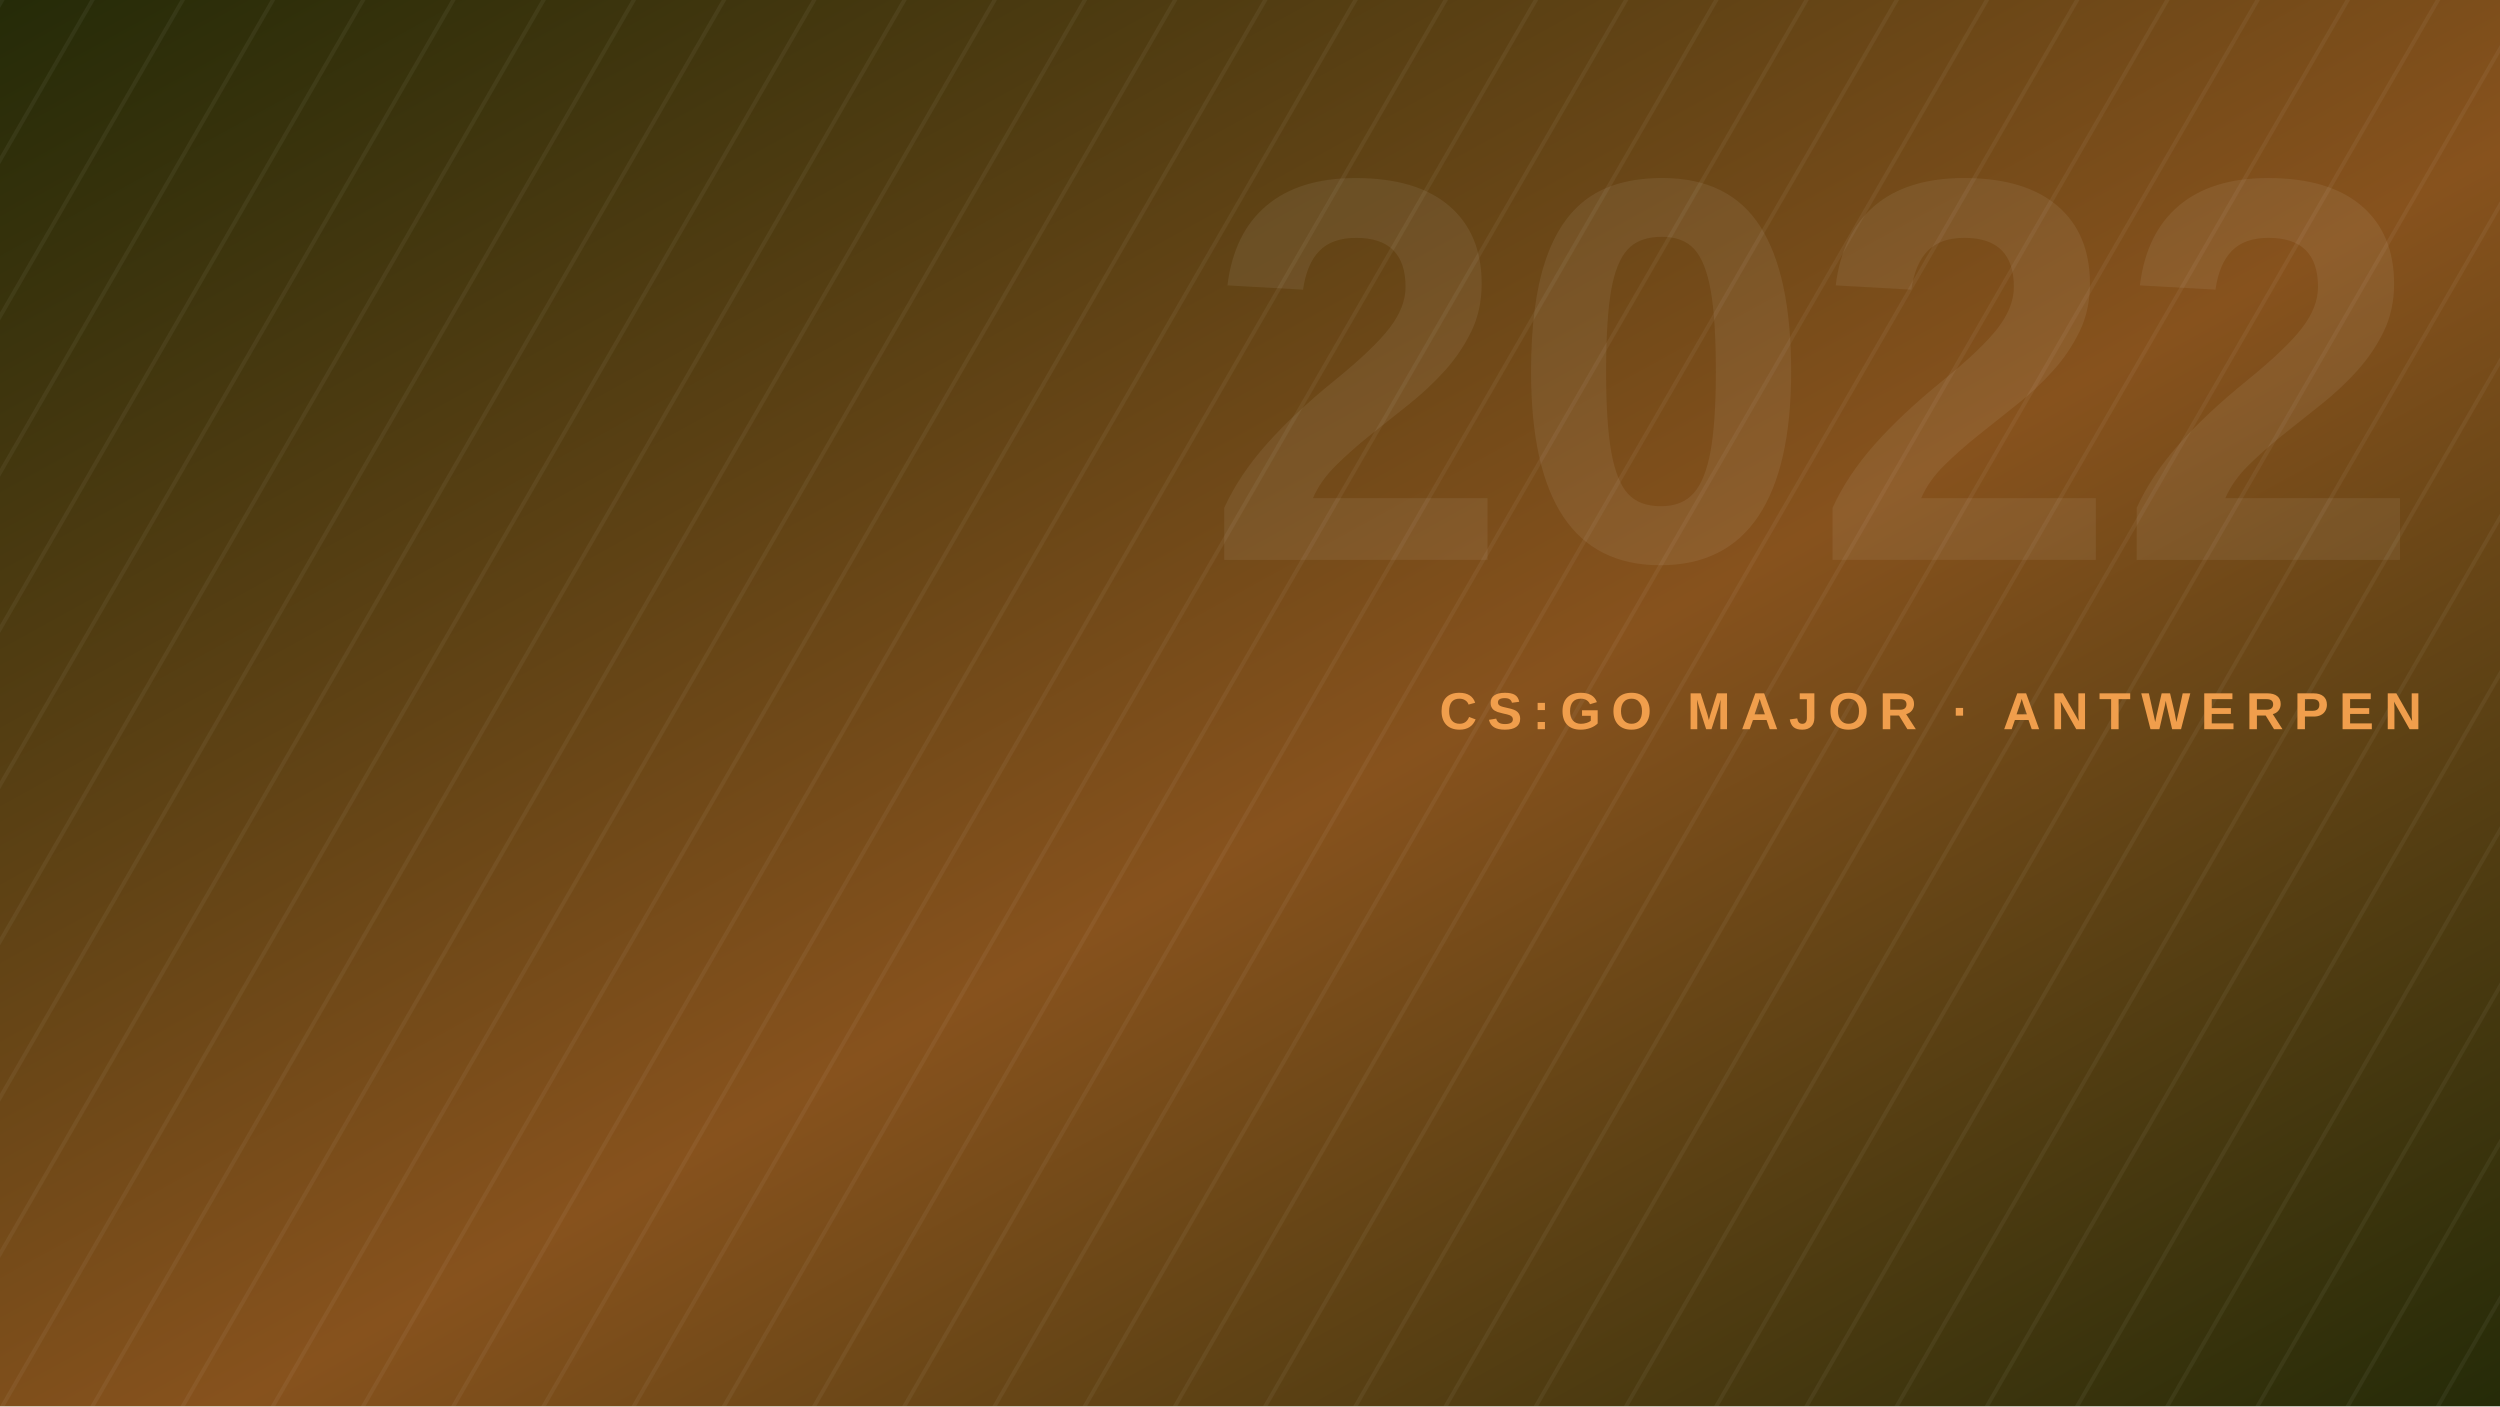
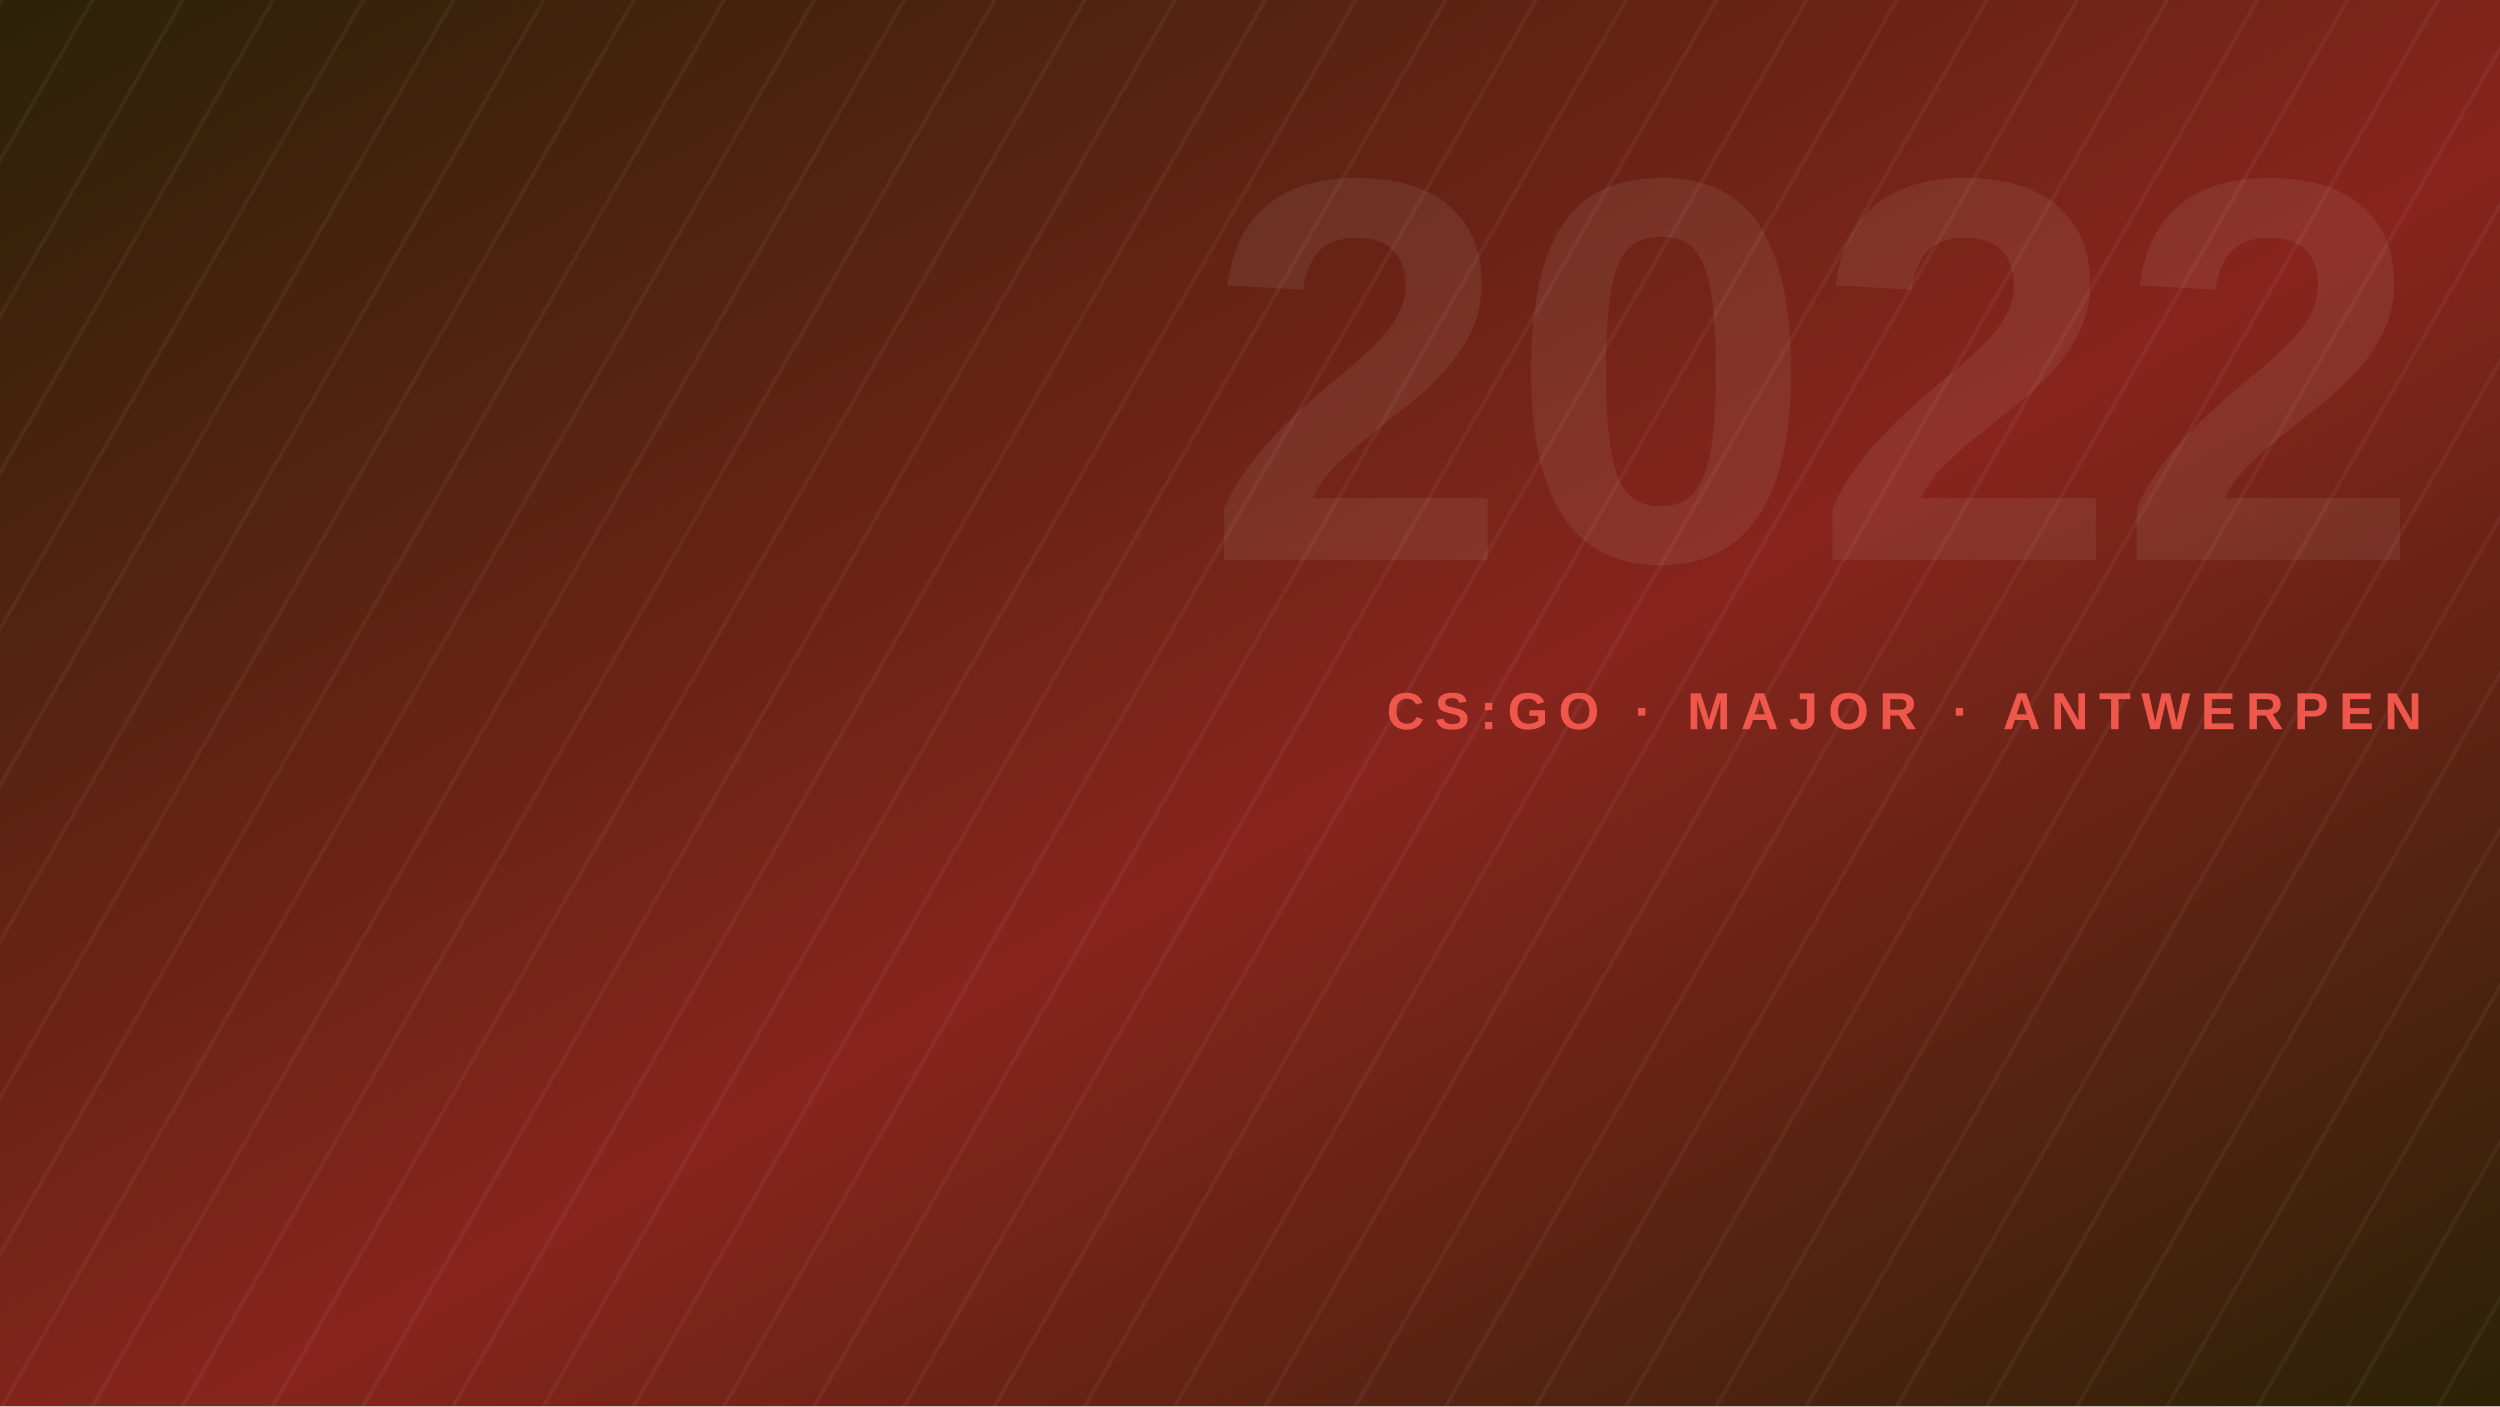
<svg xmlns="http://www.w3.org/2000/svg" width="1920" height="1080" viewBox="0 0 1920 1080">
  <defs>
    <linearGradient id="g" x1="0" y1="0" x2="1" y2="1">
-       <stop offset="0" stop-color="hsl(70,70%,10%)" />
-       <stop offset=".55" stop-color="hsl(30,65%,32%)" />
-       <stop offset="1" stop-color="hsl(70,70%,10%)" />
+       <stop offset="0" stop-color="hsl(44,70%,10%)" />
+       <stop offset=".55" stop-color="hsl(4,65%,32%)" />
+       <stop offset="1" stop-color="hsl(44,70%,10%)" />
    </linearGradient>
    <pattern id="p" width="60" height="60" patternUnits="userSpaceOnUse" patternTransform="rotate(30)">
      <rect width="3" height="60" fill="#fff" opacity=".05" />
    </pattern>
  </defs>
  <rect width="1920" height="1080" fill="url(#g)" />
  <rect width="1920" height="1080" fill="url(#p)" />
  <text x="1860" y="430" text-anchor="end" font-family="Arial,Helvetica,sans-serif" font-weight="700" font-size="420" fill="#fff" opacity=".07">2022</text>
-   <text x="1860" y="560" text-anchor="end" font-family="Arial,Helvetica,sans-serif" font-weight="700" font-size="40" fill="hsl(30,85%,62%)" letter-spacing="8">CS:GO MAJOR · ANTWERPEN</text>
+   <text x="1860" y="560" text-anchor="end" font-family="Arial,Helvetica,sans-serif" font-weight="700" font-size="40" fill="hsl(4,85%,62%)" letter-spacing="8">CS:GO · MAJOR · ANTWERPEN</text>
</svg>
